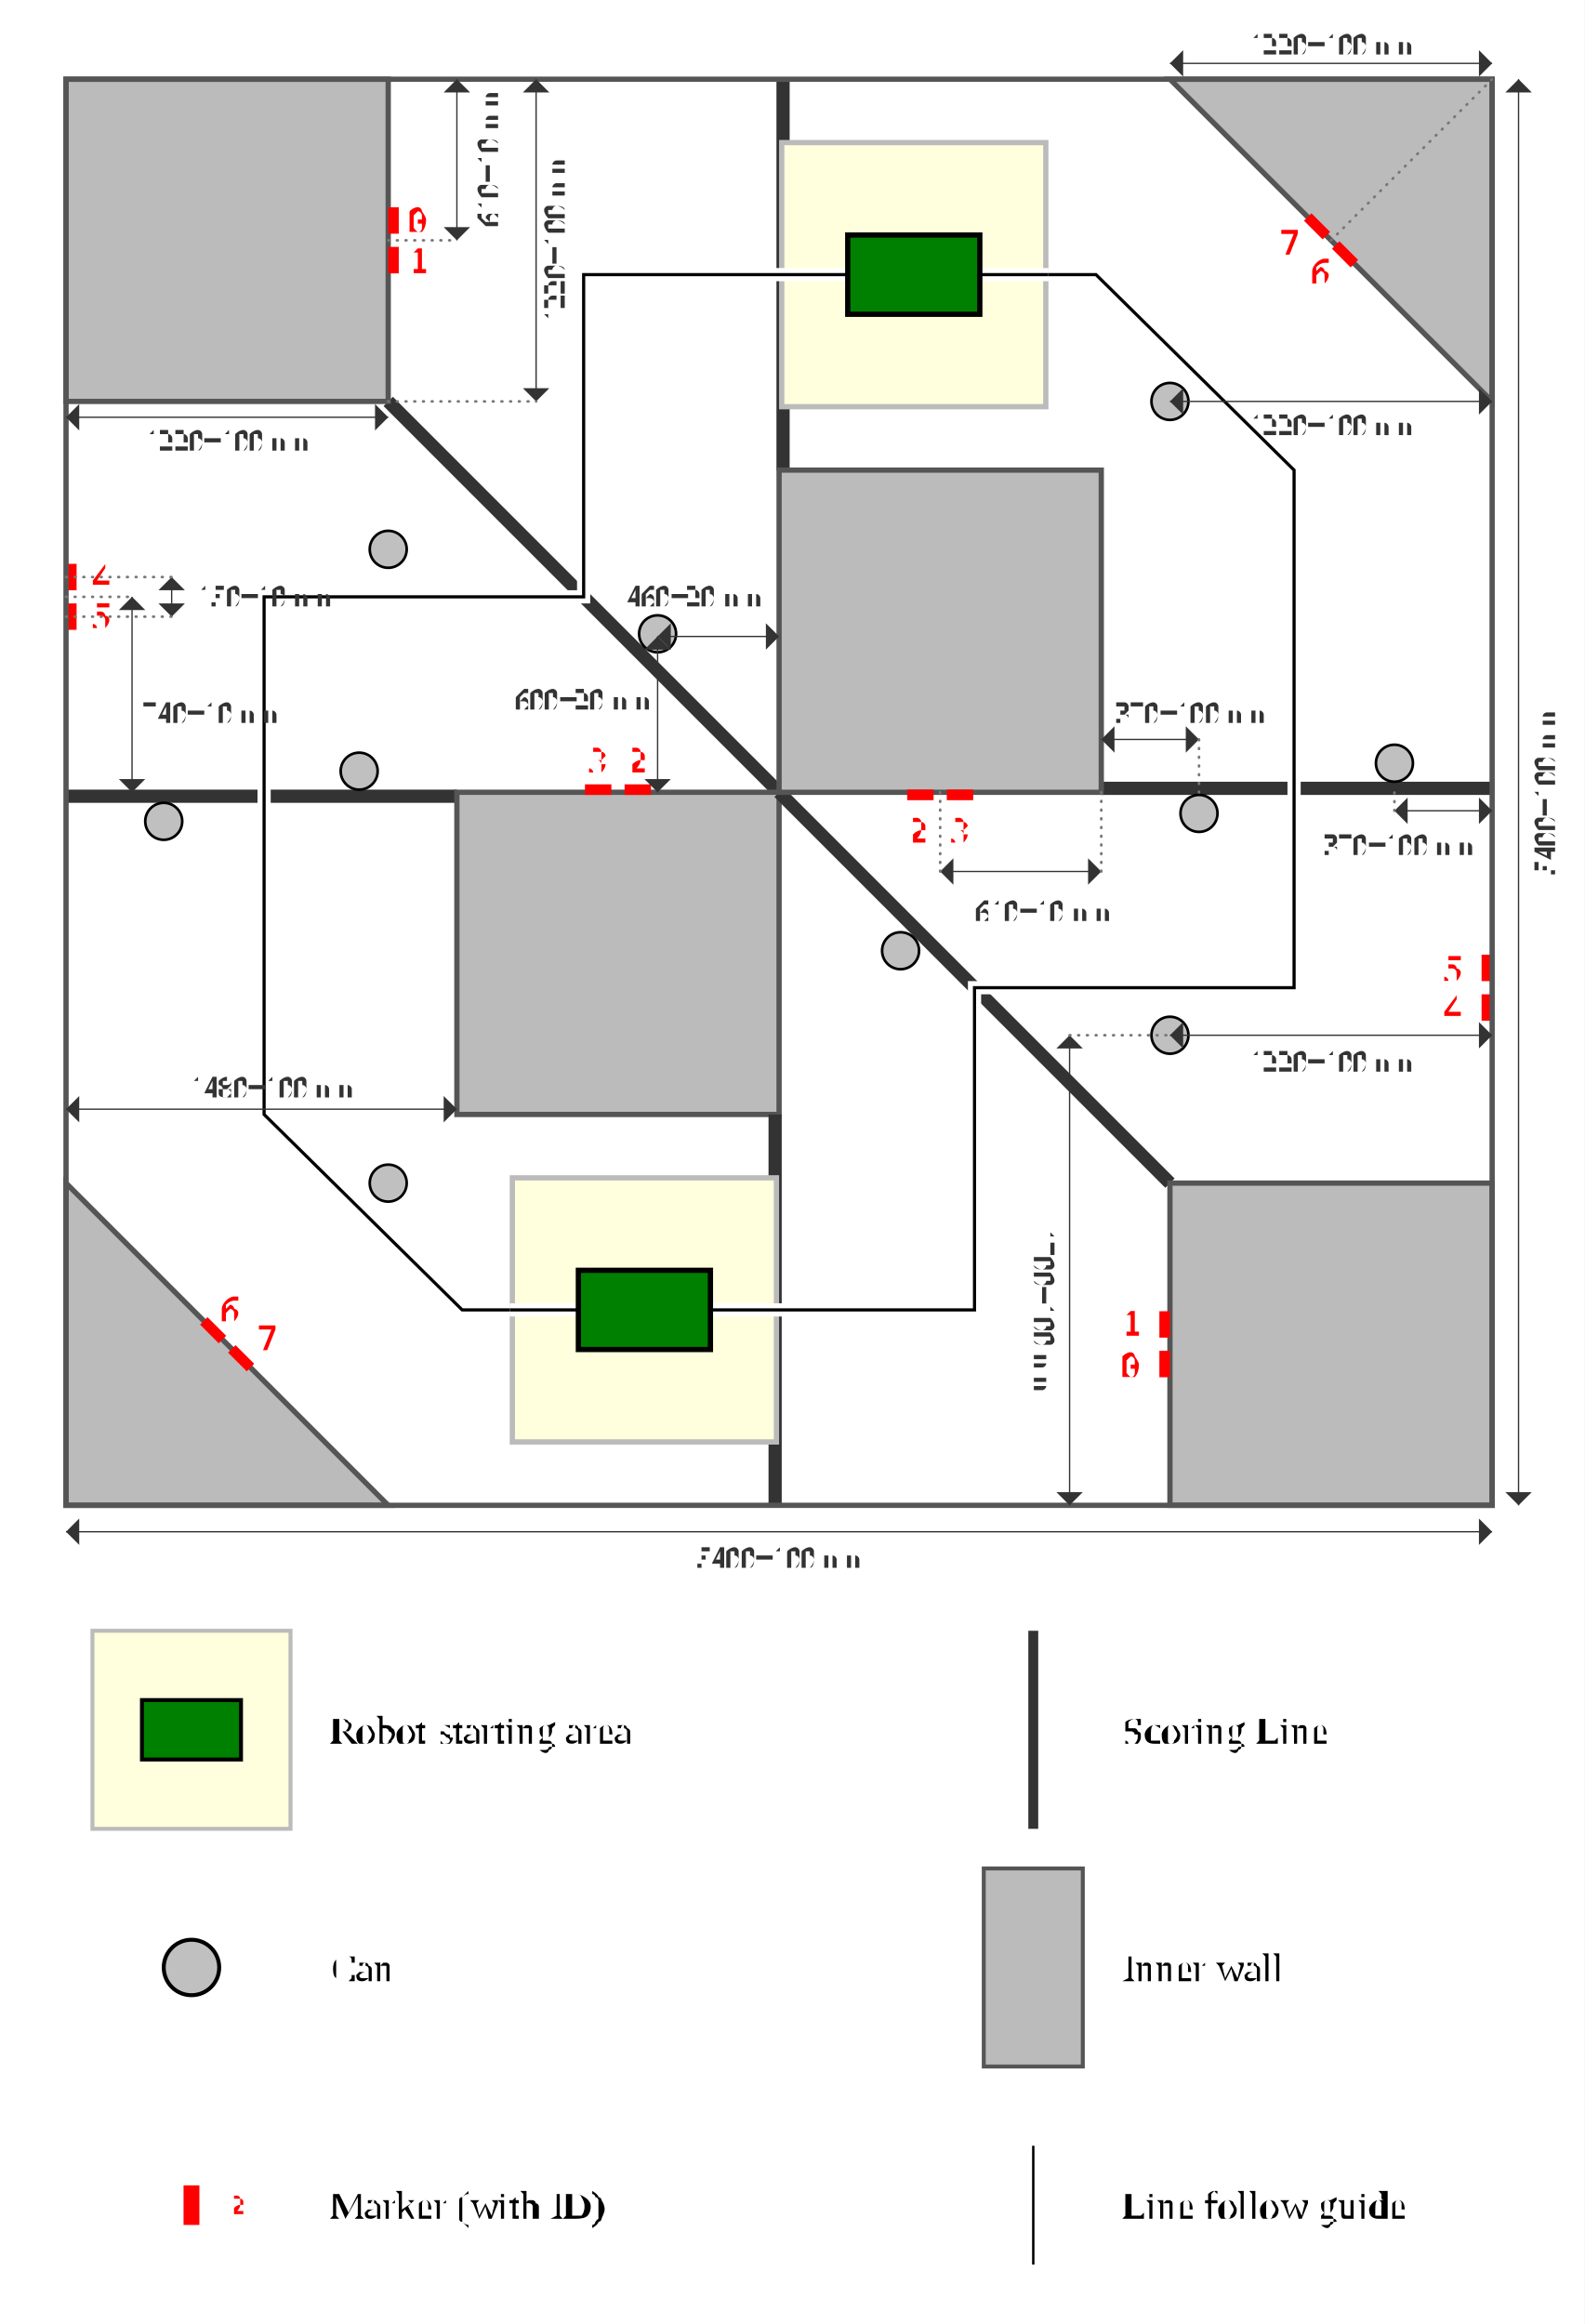
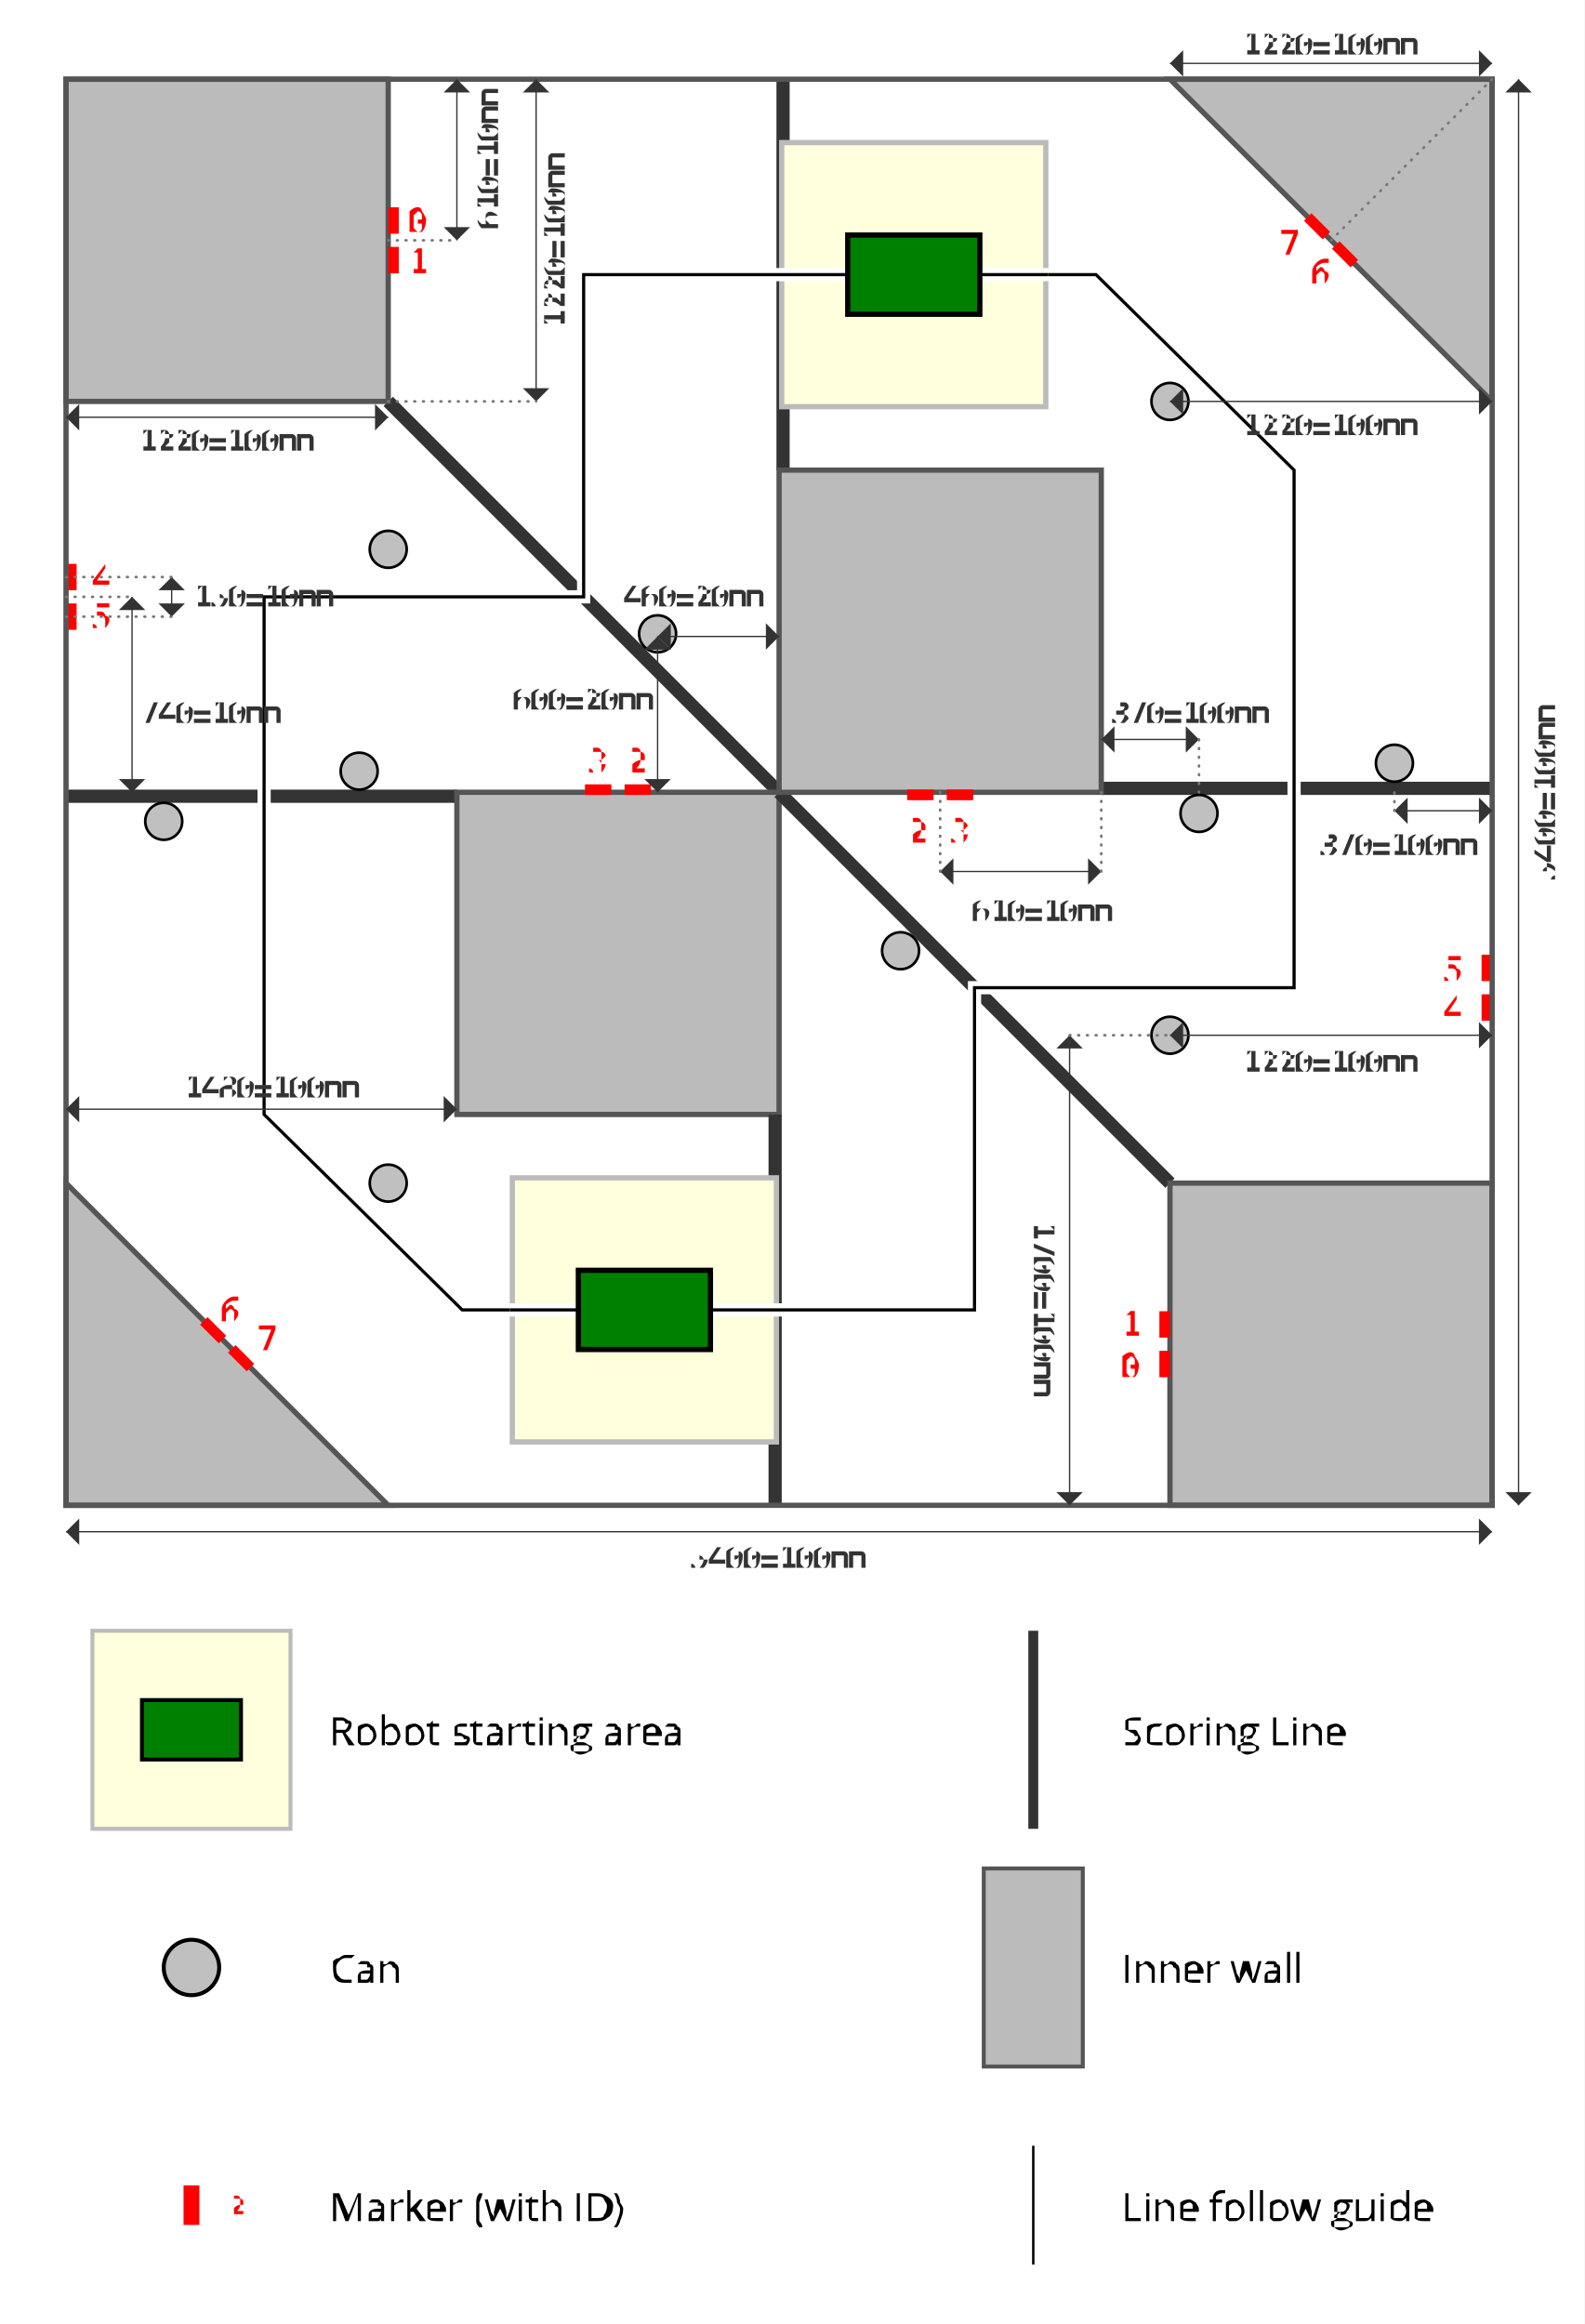
<svg xmlns="http://www.w3.org/2000/svg" xmlns:xlink="http://www.w3.org/1999/xlink" version="1.1" baseProfile="full" width="600" height="880">
  <style type="text/css">
    
+       svg {
+         font-family: "Open Sans", Arial, sans-serif;
+       }
      .arena-wall {
          fill: none;
          stroke: #555;
          stroke-width: .02;
      }

      .inner-wall {
          fill: #bbb;
          stroke: #555;
          stroke-width: .02;
      }

      .line-follow-guide {
          fill: none;
          stroke: black;
          stroke-width: .012;
      }

      .line-follow-guide-back {
          fill: none;
          stroke: white;
          stroke-width: .05;
      }

      .arena-wall {
          fill: none;
          stroke: #555;
          stroke-width: .02;
      }

      .can {
          stroke: black;
          stroke-width: 0.01;
          fill: silver;
      }

      #robot {
          fill: green;
          stroke: black;
          stroke-width: 0.02;
      }

      .scoring-line {
          stroke: #333;
          stroke-width: 0.05;
          fill: none;
      }

      #marker {
          stroke: red;
          stroke-width: 0.04;
      }

      .start-zone {
        stroke: #bbb;
        stroke-width: 0.02;
        fill: #ffd;
      }

      .legend-label {
        font-size: 0.2px;
        text-anchor: start;
        dominant-baseline: central;
      }

      .marker-label {
        font-size: 0.12px;
        text-anchor: central;
        dominant-baseline: central;
        fill: red;
        font-family: monospace;
      }

      /*.dimension, .dimension-guide, .marker-label {
         display: none;
      }*/
      line.dimension {
        stroke: #333;
        stroke-width: 0.005;
        marker-start: url(#dimension-arrow-head-start);
        marker-end: url(#dimension-arrow-head-end);
      }

      text.dimension {
        fill: #333;
        font-size: 0.11px;
        text-anchor: middle;
        dominant-baseline: central;
+         font-family: monospace;
      }
      .dimension-arrow-head {
        fill: #333;
      }
      .dimension-guide {
        stroke: #777;
        stroke-width: 0.01;
        stroke-dasharray: 0.003 0.03;
        stroke-linecap: round;
        fill: none;
      }

    
  </style>
  <defs>
    <g transform="scale(0.05)" id="dimension-arrow-head">
      <path id="path218" class="dimension-arrow-head" d="M0,0 L1,1 L1,-1 L0,0" />
    </g>
    <marker markerUnits="userSpaceOnUse" refY="1" refX="0" markerHeight="2" markerWidth="1" orient="auto" id="dimension-arrow-head-start">
      <use transform="translate(0,1)" xlink:href="#dimension-arrow-head" />
    </marker>
    <marker markerUnits="userSpaceOnUse" refY="1" refX="1" markerHeight="2" markerWidth="1" orient="auto" id="dimension-arrow-head-end">
      <use transform="matrix(-1,0,0,1,1,1)" xlink:href="#dimension-arrow-head" />
    </marker>
    <circle cx="0" cy="0" r="0.07" id="can" />
    <line x1="-0.05" y1="0" x2="0.05" y2="0" id="marker" />
    <rect width="0.5" height="0.3" x="-0.25" y="-0.15" id="robot" />
    <g id="marker-pair">
      <use xlink:href="#marker" transform="translate(0.075)" class="marker" />
      <use xlink:href="#marker" transform="translate(-0.075)" class="marker" />
    </g>
    <g id="side-zone">
      <line class="scoring-line" x1="2.715" y1="0" x2="2.715" y2="1.48" />
      <line class="scoring-line" x1="0" y1="2.715" x2="1.48" y2="2.715" />
      <line class="scoring-line" x1="1.22" y1="1.22" x2="2.7" y2="2.7" />
      <rect width="1" height="1" x="2.71" y="0.24" class="start-zone" />
      <polyline points="3.72,0.74 1.96,0.74 1.96,1.96 0.75,1.96 0.75,3.92 1.5,4.66 1.68,4.66" class="line-follow-guide-back" />
      <polyline points="3.72,0.74 1.96,0.74 1.96,1.96 0.75,1.96 0.75,3.92 1.5,4.66 1.68,4.66" class="line-follow-guide" />
      <g transform="translate(3.21 0.74)">
        <use xlink:href="#robot" />
      </g>
      <use xlink:href="#can" transform="translate(4.18 1.22)" class="can" />
      <use xlink:href="#can" transform="translate(1.22 1.78)" class="can" />
      <use xlink:href="#can" transform="translate(2.24 2.1)" class="can" />
      <use xlink:href="#can" transform="translate(0.37 2.81)" class="can" />
      <use xlink:href="#can" transform="translate(1.11 2.62)" class="can" />
      <rect width="1.22" height="1.22" x="1.48" y="2.7" class="inner-wall" />
      <rect width="1.22" height="1.22" x="0" y="0" class="inner-wall" />
      <polygon points="5.4,0 4.18,0 5.4,1.22" class="inner-wall" />
      <use xlink:href="#marker-pair" transform="translate(1.24 0.61) rotate(90)" />
      <use xlink:href="#marker-pair" transform="translate(2.09 2.69)" />
      <use xlink:href="#marker-pair" transform="translate(0.02 1.96) rotate(90)" />
      <use xlink:href="#marker-pair" transform="translate(4.79 0.61) rotate(45)" />
    </g>
  </defs>
  <rect width="100%" height="100%" fill="white" />
  <g id="arena" transform="translate(25 30) scale(100)">
    <use xlink:href="#side-zone" />
    <use xlink:href="#side-zone" transform="rotate(180 2.7 2.7)" />
    <rect width="5.4" height="5.4" x="0" y="0" class="arena-wall" />
    <text class="marker-label" y="0.54" x="1.3">0</text>
    <text class="marker-label" y="0.69" x="1.3">1</text>
    <text class="marker-label" y="4.87" x="4">0</text>
    <text class="marker-label" y="4.72" x="4">1</text>
    <text class="marker-label" y="2.58" x="2.13">2</text>
    <text class="marker-label" y="2.58" x="1.98">3</text>
    <text class="marker-label" y="2.85" x="3.19">2</text>
    <text class="marker-label" y="2.85" x="3.35">3</text>
    <text class="marker-label" y="1.89" x="0.1">4</text>
    <text class="marker-label" y="2.04" x="0.1">5</text>
    <text class="marker-label" y="3.52" x="5.22">4</text>
    <text class="marker-label" y="3.37" x="5.22">5</text>
    <text class="marker-label" y="4.66" x="0.59">6</text>
    <text class="marker-label" y="4.77" x="0.73">7</text>
    <text class="marker-label" y="0.73" x="4.72">6</text>
    <text class="marker-label" y="0.62" x="4.6">7</text>
    <line x1="0" y1="1.28" x2="1.22" y2="1.28" class="dimension" />
    <text class="dimension" y="1.37" x="0.61">1220±100mm</text>
    <line x1="1.78" y1="0" x2="1.78" y2="1.22" class="dimension" />
    <line x1="1.22" y1="1.22" x2="1.78" y2="1.22" class="dimension-guide" />
    <text class="dimension" transform="rotate(-90, 1.85 0.61)" y="0.61" x="1.85">1220±100mm</text>
    <line x1="1.48" y1="0" x2="1.48" y2="0.61" class="dimension" />
    <line x1="1.22" y1="0.61" x2="1.48" y2="0.61" class="dimension-guide" />
    <text class="dimension" transform="rotate(-90, 1.6 0.3)" y="0.3" x="1.6">610±10mm</text>
    <line x1="0" y1="3.9" x2="1.48" y2="3.9" class="dimension" />
    <text class="dimension" y="3.82" x="0.78">1480±100mm</text>
    <line x1="4.18" y1="-0.06" x2="5.4" y2="-0.06" class="dimension" />
    <text class="dimension" y="-0.13" x="4.79">1220±100mm</text>
    <line x1="4.18" y1="3.62" x2="5.4" y2="3.62" class="dimension" />
    <text class="dimension" y="3.72" x="4.79">1220±100mm</text>
    <line x1="3.8" y1="5.4" x2="3.8" y2="3.62" class="dimension" />
    <line x1="3.8" y1="3.62" x2="4.18" y2="3.62" class="dimension-guide" />
    <text class="dimension" transform="rotate(90, 3.7 4.66)" y="4.66" x="3.7">1700±100mm</text>
    <line x1="2.24" y1="2.11" x2="2.7" y2="2.11" class="dimension" />
    <text class="dimension" y="1.96" x="2.38">460±20mm</text>
    <line x1="2.24" y1="2.11" x2="2.24" y2="2.7" class="dimension" />
    <text class="dimension" y="2.35" x="1.96">600±20mm</text>
    <line x1="3.31" y1="3" x2="3.92" y2="3" class="dimension" />
    <line x1="3.31" y1="3" x2="3.31" y2="2.7" class="dimension-guide" />
    <line x1="3.92" y1="3" x2="3.92" y2="2.7" class="dimension-guide" />
    <text class="dimension" y="3.15" x="3.7">610±10mm</text>
    <line x1="0.4" y1="1.885" x2="0.4" y2="2.035" class="dimension" />
    <line x1="0" y1="1.885" x2="0.4" y2="1.885" class="dimension-guide" />
    <line x1="0" y1="2.035" x2="0.4" y2="2.035" class="dimension-guide" />
    <text class="dimension" y="1.96" x="0.75">150±10mm</text>
    <line x1="0.25" y1="1.96" x2="0.25" y2="2.7" class="dimension" />
    <line x1="0" y1="1.96" x2="0.25" y2="1.96" class="dimension-guide" />
    <text class="dimension" y="2.4" x="0.55">740±10mm</text>
    <line x1="4.79" y1="0.61" x2="5.4" y2="0" class="dimension-guide" />
    <text class="dimension" y="1.31" x="4.79">1220±100mm</text>
    <line x1="4.18" y1="1.22" x2="5.4" y2="1.22" class="dimension" />
    <line x1="5.03" y1="2.77" x2="5.4" y2="2.77" class="dimension" />
    <line x1="5.03" y1="2.77" x2="5.03" y2="2.68" class="dimension-guide" />
    <text class="dimension" y="2.9" x="5.05">370±100mm</text>
    <line x1="3.92" y1="2.5" x2="4.29" y2="2.5" class="dimension" />
    <line x1="4.29" y1="2.5" x2="4.29" y2="2.7" class="dimension-guide" />
    <text class="dimension" y="2.4" x="4.26">370±100mm</text>
    <line x1="0" y1="5.5" x2="5.4" y2="5.5" class="dimension" />
    <text class="dimension" y="5.6" x="2.7">5400±100mm</text>
    <line x1="5.5" y1="0" x2="5.5" y2="5.4" class="dimension" />
    <text class="dimension" transform="rotate(-90, 5.6 2.7)" y="2.7" x="5.6">5400±100mm</text>
  </g>
  <g id="legend" transform="translate(35 580) scale(75)">
    <rect width="1" height="1" x="0" y="0.5" class="start-zone" />
    <use x="0.5" y="1" xlink:href="#robot" />
    <text class="legend-label" y="1" x="1.2">Robot starting area</text>
    <use xlink:href="#can" transform="translate(0.5 2.2) scale(2)" class="can" />
    <text class="legend-label" y="2.2" x="1.2">Can</text>
    <use xlink:href="#marker" transform="translate(0.5 3.4) scale(2) rotate(90)" class="marker" />
    <text class="marker-label" y="3.4" x="0.7">2</text>
    <text class="legend-label" y="3.4" x="1.2">Marker (with ID)</text>
    <line class="scoring-line" x1="4.75" y1="0.5" x2="4.75" y2="1.5" />
    <text class="legend-label" y="1" x="5.2">Scoring Line</text>
    <rect width="0.5" height="1" x="4.5" y="1.7" class="inner-wall" />
    <text class="legend-label" y="2.2" x="5.2">Inner wall</text>
    <line class="line-follow-guide" x1="4.75" y1="3.1" x2="4.75" y2="3.7" />
    <text class="legend-label" y="3.4" x="5.2">Line follow guide</text>
  </g>
</svg>
